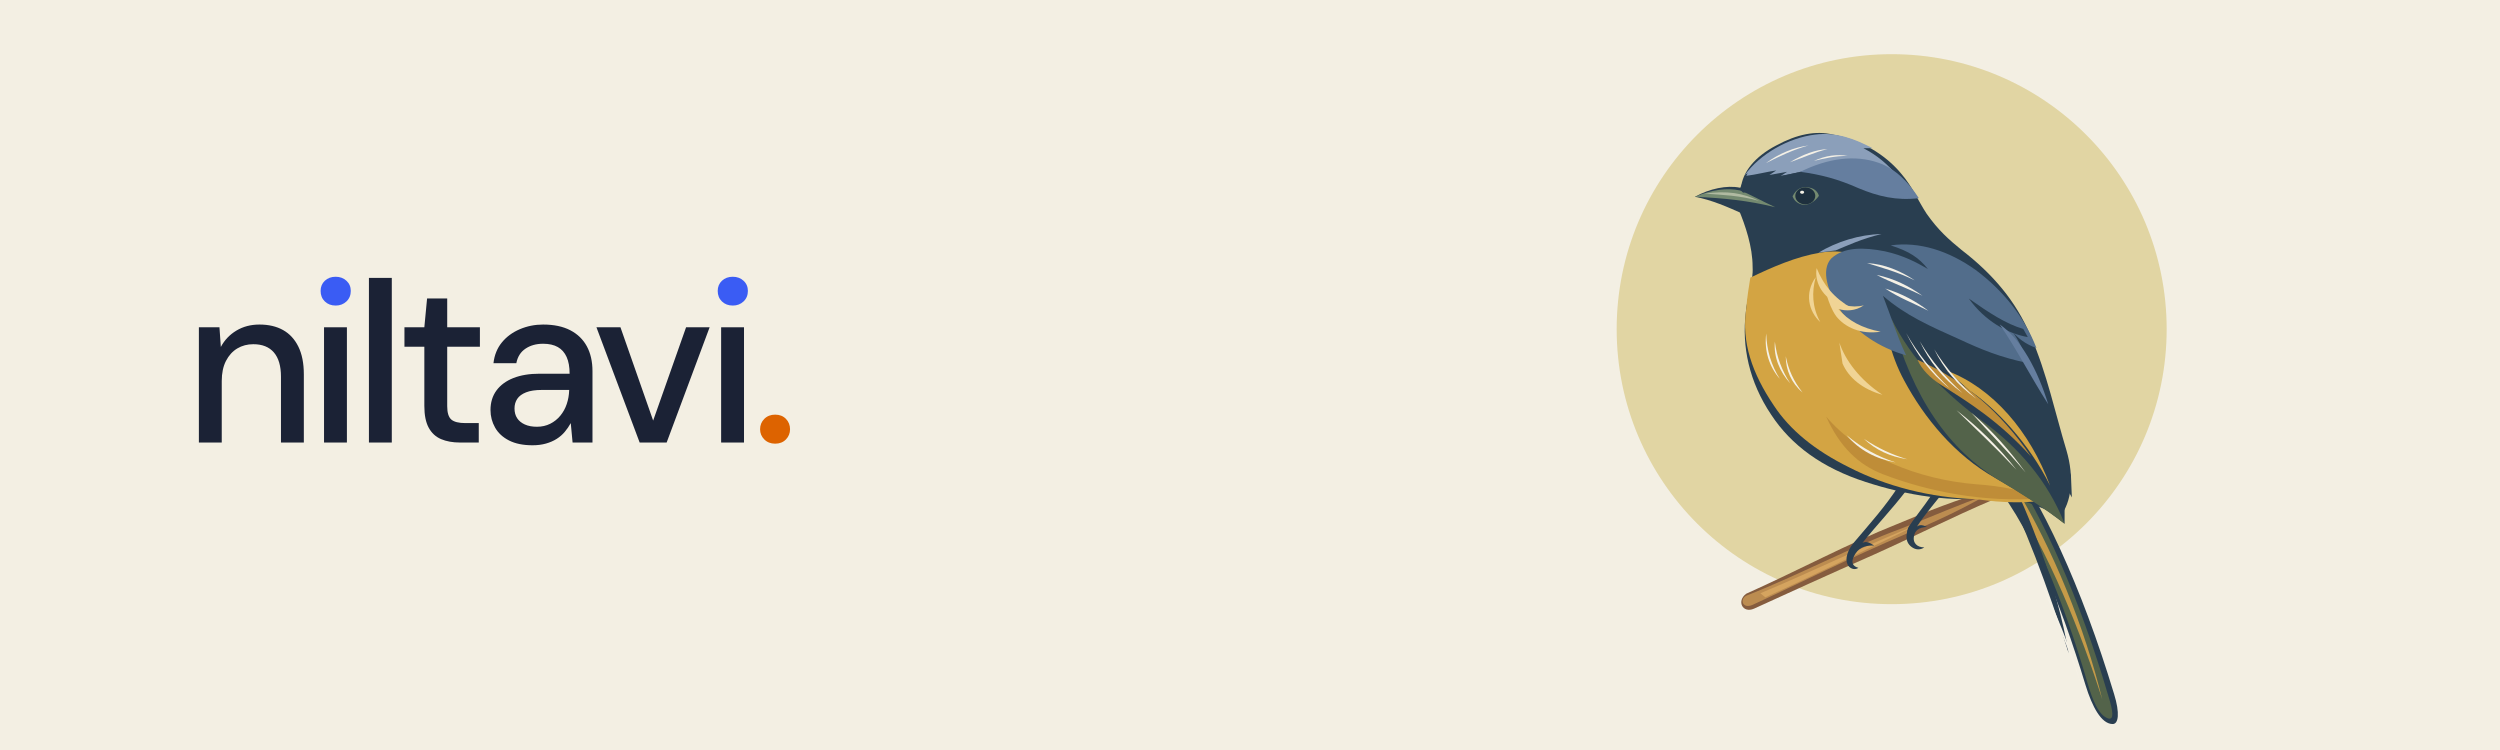
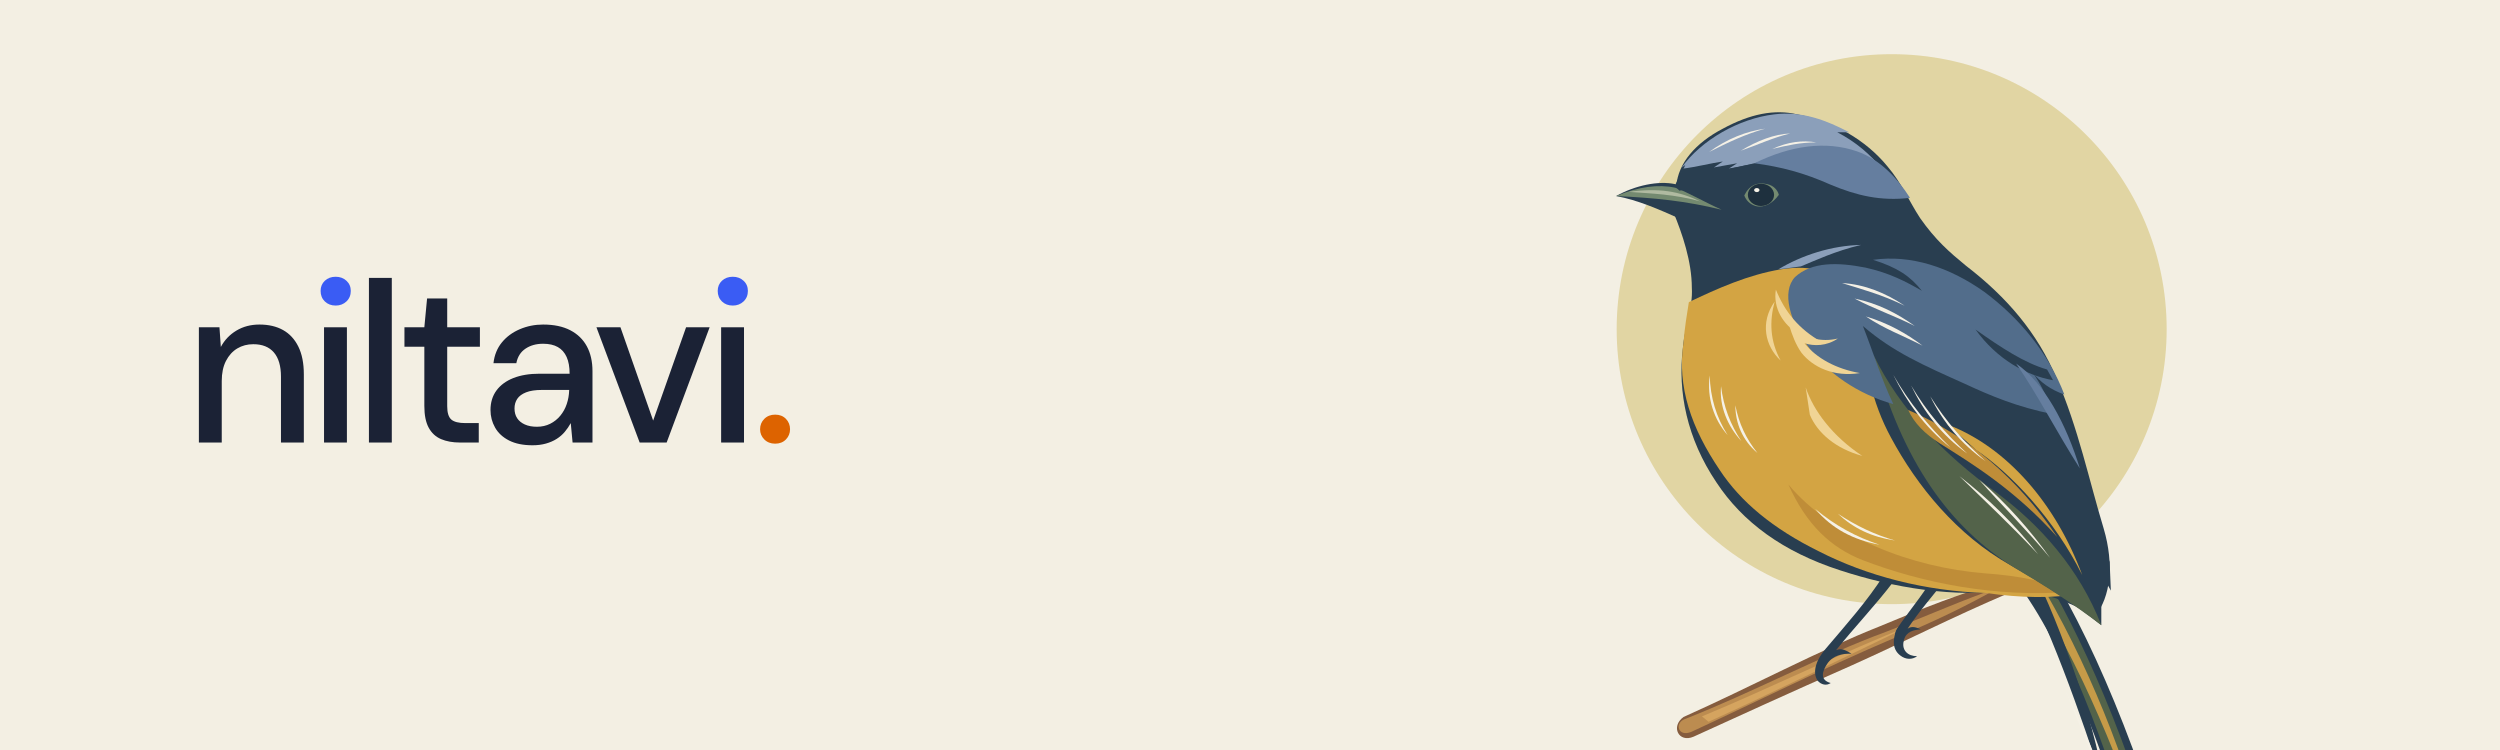
<svg xmlns="http://www.w3.org/2000/svg" viewBox="0 0 1200 360" width="1200" height="360" role="img" aria-labelledby="title desc">
  <rect width="1200" height="360" fill="#f3efe3" />
  <circle cx="908" cy="158" r="132" fill="#e1d5a3" />
  <svg x="88" y="119" width="300" height="110" viewBox="0 0 82 30">
    <g transform="translate(0 25.5) scale(1 -1)">
      <path fill="#1B2235" d="M2.04 0L2.04 15.12L4.74 15.12L4.92 12.54L4.92 12.54Q5.64 13.89 6.96 14.685Q8.28 15.48 9.99 15.48Q11.79 15.48 13.08 14.76Q14.37 14.04 15.09 12.585Q15.81 11.13 15.81 8.94L15.81 0L12.81 0L12.81 8.64Q12.81 10.74 11.88 11.82Q10.95 12.9 9.18 12.9Q8.01 12.9 7.08 12.345Q6.15 11.79 5.595 10.71Q5.04 9.63 5.04 8.07L5.04 0Z" />
      <path fill="#1B2235" d="M18.46 0L18.46 15.12L21.46 15.12L21.46 0Z" />
      <path fill="#3A5CF4" d="M19.99 17.97Q19.12 17.97 18.565 18.51Q18.01 19.05 18.01 19.89Q18.01 20.7 18.565 21.225Q19.12 21.75 19.99 21.75Q20.83 21.75 21.4 21.225Q21.97 20.7 21.97 19.89Q21.97 19.05 21.4 18.51Q20.83 17.97 19.99 17.97Z" />
      <path fill="#1B2235" d="M24.35 0L24.35 21.6L27.35 21.6L27.35 0Z" />
      <path fill="#1B2235" d="M36.3 0Q34.86 0 33.81 0.45Q32.76 0.9 32.19 1.95Q31.62 3 31.62 4.8L31.62 12.57L29.01 12.57L29.01 15.12L31.62 15.12L31.98 18.9L34.62 18.9L34.62 15.12L38.91 15.12L38.91 12.57L34.62 12.57L34.62 4.77Q34.62 3.48 35.16 3.015Q35.7 2.55 37.02 2.55L38.76 2.55L38.76 0Z" />
      <path fill="#1B2235" d="M45.82 -0.36Q43.96 -0.36 42.73 0.27Q41.5 0.9 40.9 1.965Q40.3 3.03 40.3 4.26Q40.3 5.76 41.08 6.825Q41.86 7.89 43.3 8.46Q44.74 9.03 46.75 9.03L50.68 9.03Q50.68 10.35 50.29 11.22Q49.9 12.09 49.135 12.525Q48.37 12.96 47.2 12.96Q45.85 12.96 44.89 12.315Q43.93 11.67 43.69 10.41L40.69 10.41Q40.87 12 41.785 13.125Q42.7 14.25 44.14 14.865Q45.58 15.48 47.2 15.48Q49.33 15.48 50.77 14.73Q52.21 13.98 52.945 12.615Q53.68 11.25 53.68 9.36L53.68 0L51.07 0L50.83 2.55L50.83 2.55Q50.5 1.95 50.05 1.41Q49.6 0.87 48.985 0.48Q48.37 0.09 47.575 -0.135Q46.78 -0.36 45.82 -0.36ZM46.39 2.07Q47.35 2.07 48.13 2.46Q48.91 2.85 49.465 3.525Q50.02 4.2 50.305 5.055Q50.59 5.91 50.62 6.81L50.62 6.9L47.05 6.9Q45.76 6.9 44.965 6.585Q44.17 6.27 43.81 5.73Q43.45 5.19 43.45 4.47Q43.45 3.72 43.795 3.195Q44.14 2.67 44.8 2.37Q45.46 2.07 46.39 2.07Z" />
      <path fill="#1B2235" d="M59.87 0L54.2 15.12L57.35 15.12L61.64 2.88L61.64 2.88L65.96 15.12L69.05 15.12L63.41 0Z" />
      <path fill="#1B2235" d="M70.56 0L70.56 15.12L73.56 15.12L73.56 0Z" />
      <path fill="#3A5CF4" d="M72.09 17.97Q71.22 17.97 70.665 18.51Q70.11 19.05 70.11 19.89Q70.11 20.7 70.665 21.225Q71.22 21.75 72.09 21.75Q72.93 21.75 73.5 21.225Q74.07 20.7 74.07 19.89Q74.07 19.05 73.5 18.51Q72.93 17.97 72.09 17.97Z" />
      <path fill="#DD6300" d="M77.65 -0.15Q76.78 -0.15 76.225 0.405Q75.67 0.96 75.67 1.74Q75.67 2.55 76.225 3.105Q76.78 3.66 77.65 3.66Q78.52 3.66 79.06 3.105Q79.6 2.55 79.6 1.74Q79.6 0.96 79.06 0.405Q78.52 -0.15 77.65 -0.15Z" />
    </g>
  </svg>
-   <svg x="800" y="38" width="234" height="320" viewBox="0 0 1071 1468">
+   <svg x="758" y="20" width="307" height="420" viewBox="0 0 1071 1468">
    <g id="art-perch">
      <path d="M174 1133C286 1083 402 1021 503 981C577 950 640 925 705 907L720 925C626 965 542 1008 455 1047C355 1091 259 1135 191 1166C166 1177 152 1149 174 1133Z" fill="#855c3e" />
      <path d="M175 1137C290 1092 405 1030 514 990C584 963 646 935 703 916C654 944 595 973 531 999C402 1054 285 1113 187 1158C165 1167 159 1144 175 1137Z" fill="#bc8c50" />
      <path d="M205 1132C316 1086 442 1024 558 978C433 1038 318 1095 216 1141Z" fill="#d5a45f" />
    </g>
    <g class="bird-tail">
      <path d="M737 811C824 927 912 1116 984 1354C997 1396 994 1421 980 1420C956 1419 936 1383 921 1334C865 1149 793 969 706 874Z" fill="#293e50" />
      <path d="M747 842C829 966 908 1143 971 1357C983 1395 983 1410 972 1408C950 1402 936 1366 925 1328C872 1145 799 970 731 882Z" fill="#53634a" />
      <path d="M766 897C851 1038 919 1207 958 1366C913 1224 841 1041 750 905Z" fill="#c69b48" />
      <path d="M727 864C788 982 837 1116 884 1264C858 1114 797 957 749 864Z" fill="#293e50" />
    </g>
    <g id="art-feet" fill="#293e50">
      <path d="M510 895C482 939 446 979 413 1018C398 1035 389 1057 399 1072C405 1079 414 1081 421 1076C402 1071 407 1056 415 1044C424 1030 441 1026 456 1027C442 1018 437 1018 430 1021C461 982 495 947 527 905Z" />
      <path d="M599 889C580 922 556 951 539 975C523 998 523 1019 538 1030C547 1037 558 1037 566 1031C550 1031 541 1021 543 1008C545 993 555 987 572 986C560 980 554 982 550 985C569 956 592 930 614 902Z" />
      <path d="M418 1020C407 1026 404 1037 405 1047C408 1034 415 1027 429 1024Z" />
      <path d="M542 976C531 982 527 993 529 1003C533 989 538 983 549 981Z" />
    </g>
    <path d="M162 242C165 204 194 170 240 146C286 121 327 113 365 122C425 133 480 165 516 209C540 237 552 267 571 296C597 333 620 353 648 376C717 429 768 489 800 565C836 647 855 738 879 817C897 878 890 932 865 963C817 939 777 922 728 920C628 934 526 916 437 887C341 856 273 806 229 739C180 666 164 588 173 514C176 477 190 447 188 413C188 369 172 322 157 286L147 257Z" fill="#293e50" />
    <path d="M183 437C231 414 283 391 337 382C363 378 387 378 407 386C431 438 472 480 514 526C576 595 632 660 697 728C763 797 818 863 843 925C796 935 737 933 682 925C579 922 481 896 401 855C324 817 270 772 235 719C187 648 163 579 174 505C176 479 180 456 183 437Z" fill="#d3a443" />
    <path d="M350 743C424 831 555 882 680 892C737 896 787 906 824 923C698 933 574 908 475 870C421 849 380 810 350 743Z" fill="#bf8d38" />
    <path d="M171 211C204 165 267 129 326 122C373 116 414 132 452 152L432 152C463 168 487 189 507 213C453 187 403 184 354 191C297 200 235 224 171 220L177 207Z" fill="#8b9fba" />
    <path d="M293 204C354 174 413 166 465 184C503 197 533 229 554 262C505 268 464 258 421 240C376 220 338 210 293 204Z" fill="#657e9f" />
    <path d="M173 213C197 210 219 204 240 201L225 211L264 204L250 213L291 205L273 217C323 211 372 221 410 241C356 231 315 248 280 264C236 281 199 279 171 263L158 245Z" fill="#293e50" />
    <path d="M333 382C373 358 423 342 472 341C429 351 393 368 371 377Z" fill="#8b9fba" />
    <path d="M473 451C504 493 526 525 573 551C619 577 672 591 719 623C792 674 846 758 875 866L875 979C833 945 778 910 722 878C633 828 566 746 522 664C491 607 474 538 473 451Z" fill="#293e50" />
    <path d="M493 526C538 619 613 694 697 755C772 810 838 884 875 979C828 943 779 912 730 883C622 816 541 706 493 526Z" fill="#53634a" />
    <path d="M715 622C794 678 849 760 889 873L891 921C855 855 824 811 787 774C764 752 738 734 716 718C754 745 792 770 825 801C789 729 756 666 715 622Z" fill="#293e50" />
    <path d="M361 395C389 369 433 370 479 379C520 388 548 403 574 418C554 393 533 379 492 366C555 357 620 378 679 420C738 464 786 522 813 592C790 584 772 571 759 554C776 578 786 601 794 625C734 613 689 594 646 574C577 543 526 521 475 477C493 523 506 566 526 608C468 592 414 556 382 510C353 469 338 420 361 395Z" fill="#526d8b" />
    <path d="M664 483C708 514 746 539 784 550L794 568C749 560 700 533 664 483Z" fill="#293e50" />
    <path d="M732 540C779 572 816 641 839 716C799 653 768 592 732 540Z" fill="#657e9f" />
    <path d="M551 618C650 660 735 733 801 831C731 753 660 709 604 674C579 658 561 640 551 618Z" fill="#bf8d38" />
    <path d="M616 642C717 680 799 776 843 895C797 802 723 724 665 685Z" fill="#d3a443" />
    <path d="M329 416C324 447 341 475 368 491C380 498 392 502 406 504C367 482 344 453 329 416Z" fill="#f0d495" />
    <path d="M327 436C302 471 311 511 337 535C319 502 318 469 327 436Z" fill="#f0d495" />
    <path d="M352 478C377 497 405 505 433 498C414 511 393 511 377 506C397 531 430 549 470 556C426 563 391 546 372 522C362 508 356 491 352 478Z" fill="#f0d495" />
    <path d="M379 580C392 619 424 662 474 695C430 683 399 657 386 626Z" fill="#f0d495" />
    <g fill="#f5f1e6">
      <path d="M217 185C247 163 280 150 311 146C278 155 249 169 217 185Z" />
      <path d="M270 183C298 166 327 155 353 154C324 161 299 173 270 183Z" />
      <path d="M323 180C349 168 374 165 397 169C370 169 348 174 323 180Z" />
      <path d="M440 405C478 407 514 422 545 443C506 424 475 416 440 405Z" />
      <path d="M461 431C500 439 533 456 562 477C526 459 493 448 461 431Z" />
      <path d="M480 461C517 472 549 490 575 510C542 493 511 482 480 461Z" />
      <path d="M526 559C552 605 586 646 622 681C578 646 549 605 526 559Z" />
      <path d="M556 577C582 621 614 658 650 691C607 660 577 621 556 577Z" />
      <path d="M588 595C614 637 646 673 681 704C639 674 609 638 588 595Z" />
      <path d="M637 729C686 767 730 810 769 860C719 807 682 773 637 729Z" />
      <path d="M670 735C716 774 756 820 789 866C748 817 709 779 670 735Z" />
      <path d="M218 560C219 597 229 630 248 660C225 634 213 598 218 560Z" />
      <path d="M237 578C241 612 253 643 271 670C248 645 234 612 237 578Z" />
      <path d="M261 610C267 641 279 666 298 690C273 669 261 640 261 610Z" />
      <path d="M395 784C430 813 464 831 503 844C459 836 423 817 395 784Z" />
      <path d="M433 792C465 813 495 827 529 837C490 831 460 817 433 792Z" />
      <path d="M816 1091C855 1171 887 1250 911 1331C882 1250 849 1173 816 1091Z" />
    </g>
    <g id="art-face">
      <path d="M160 239C132 233 93 241 61 259C98 266 132 281 170 298L240 282C209 265 183 250 160 239Z" fill="#293e50" />
      <path d="M61 259C99 243 132 239 160 245C182 253 207 268 238 282C177 267 125 262 61 259Z" fill="#748a70" />
      <path d="M82 252C133 245 167 251 202 268C159 256 123 255 82 252Z" fill="#b0baa1" />
      <path d="M159 241C169 240 180 242 187 246L167 250Z" fill="#293e50" />
      <g class="bird-eye">
        <path d="M276 258C284 241 298 235 314 239C325 241 332 249 334 257C324 271 310 279 296 276C285 273 279 266 276 258Z" fill="#748a70" />
        <ellipse cx="304" cy="257" rx="22" ry="18.7" fill="#1e303e" />
        <ellipse cx="297" cy="249" rx="4.5" ry="3.4" fill="#f5f1e6" />
      </g>
    </g>
  </svg>
</svg>
